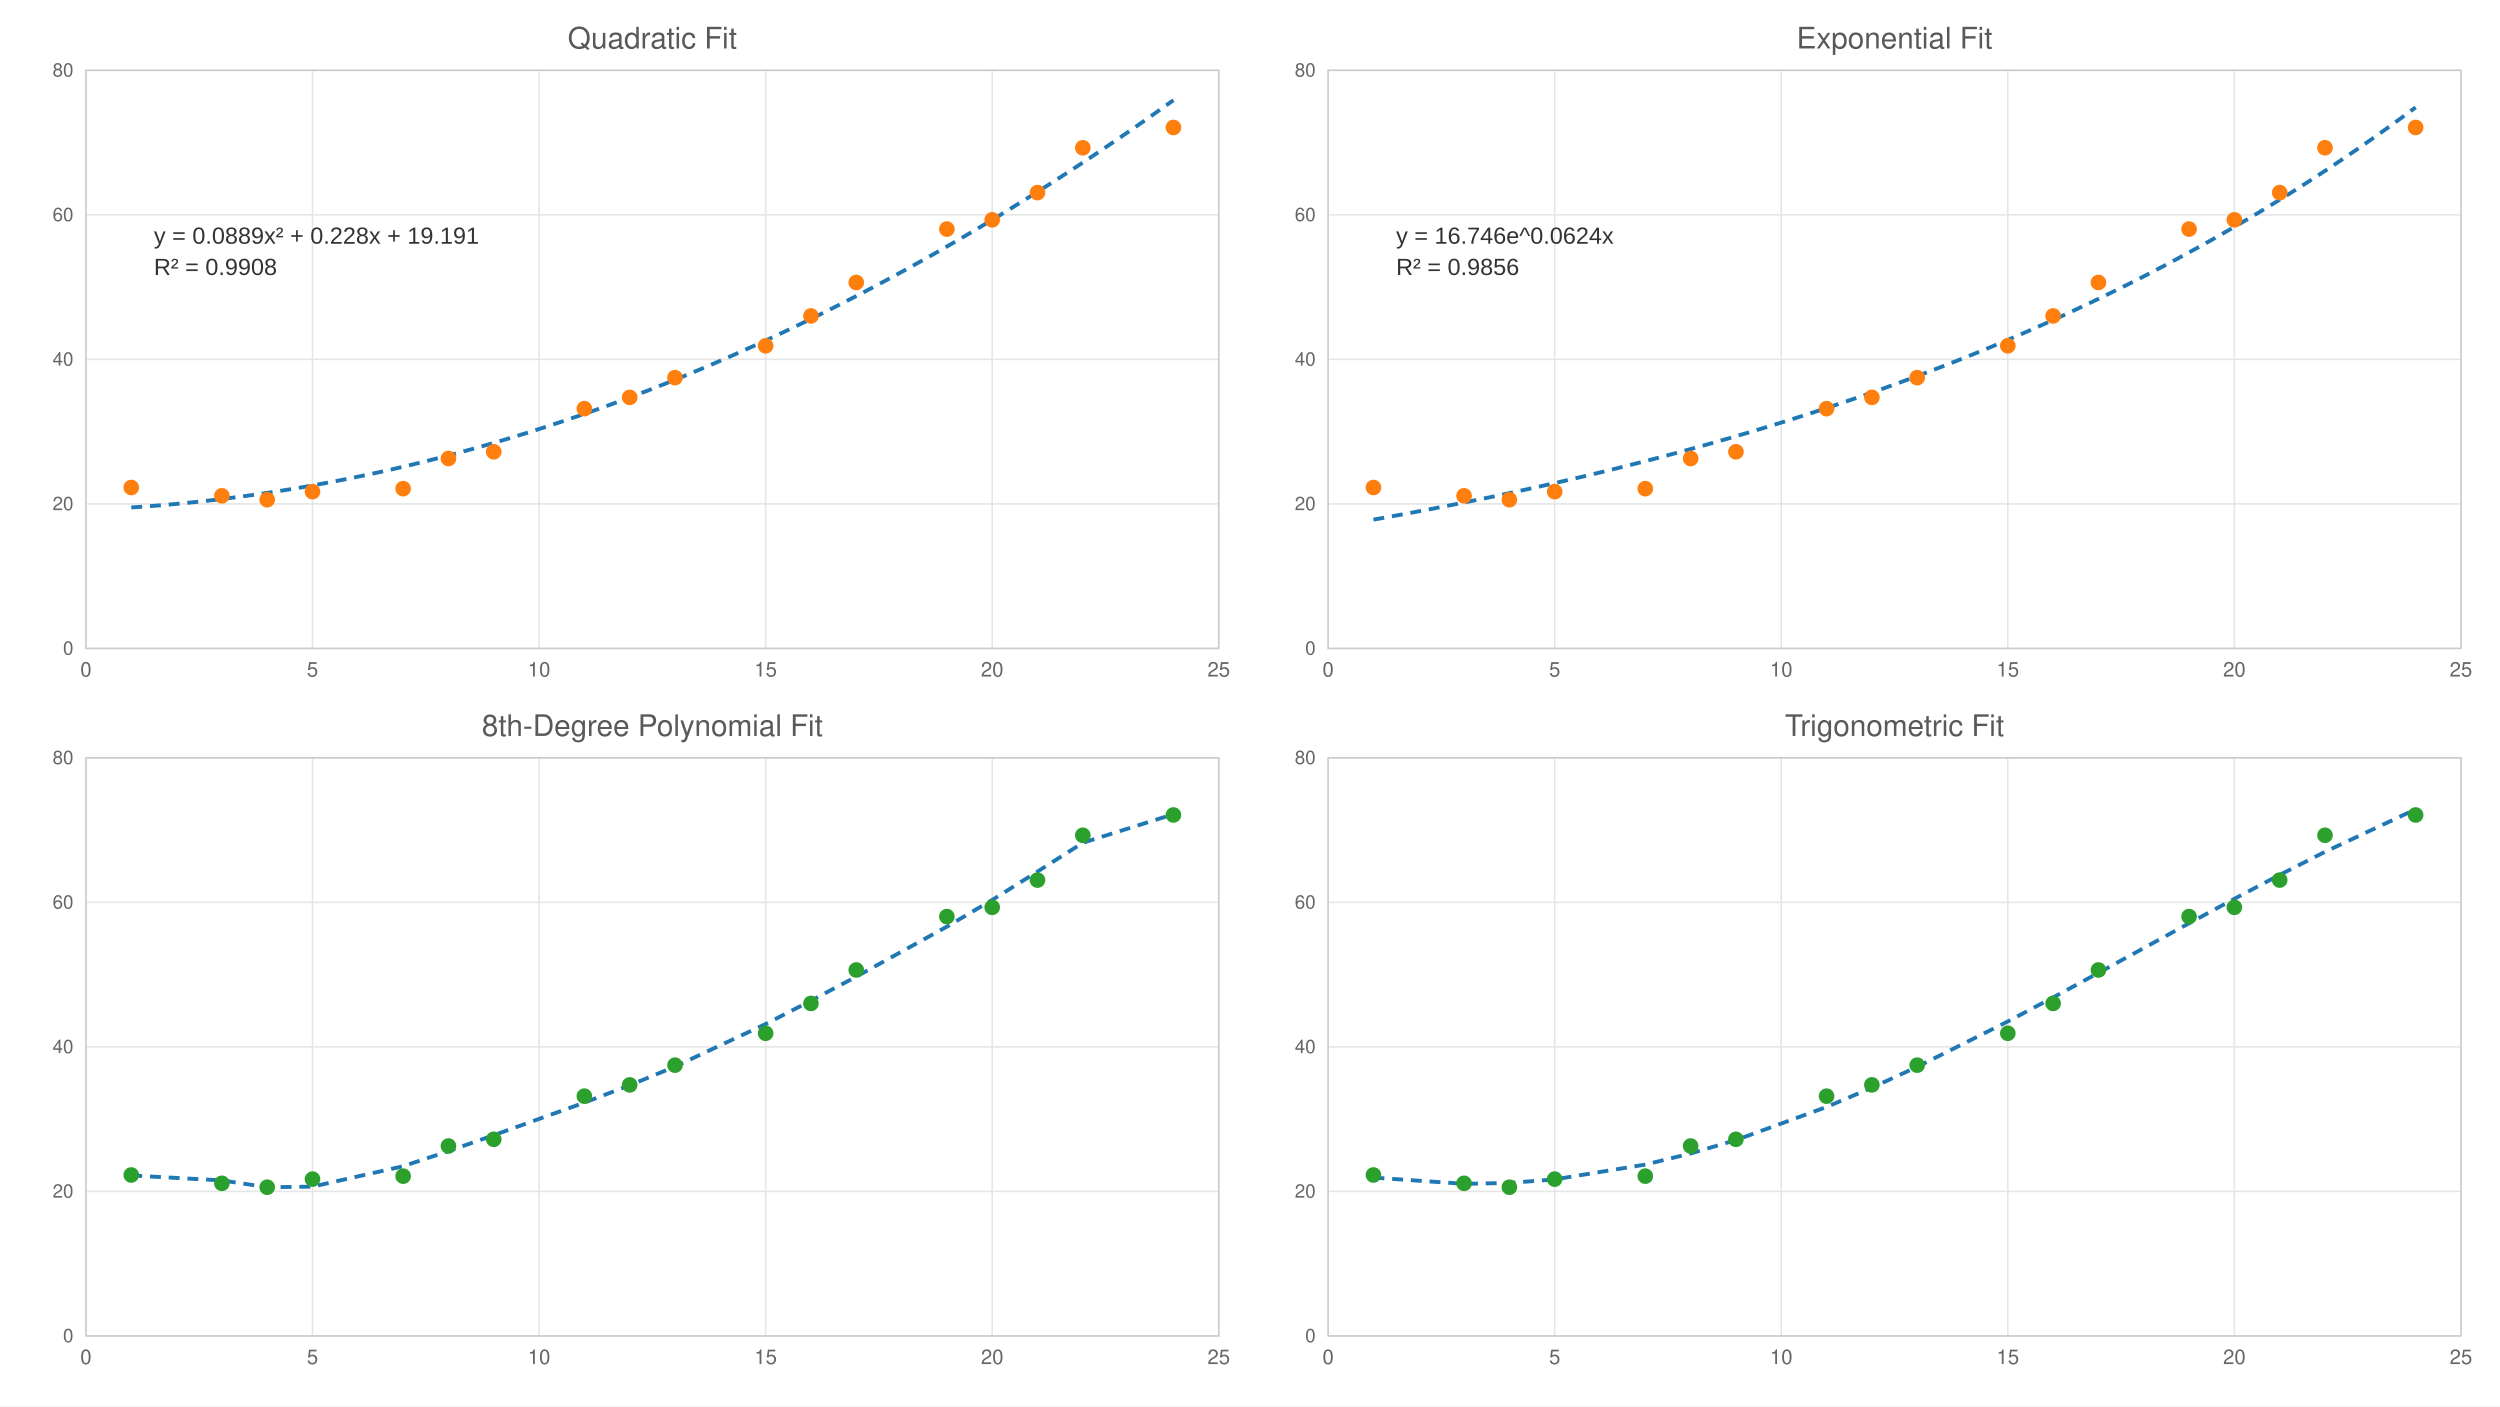
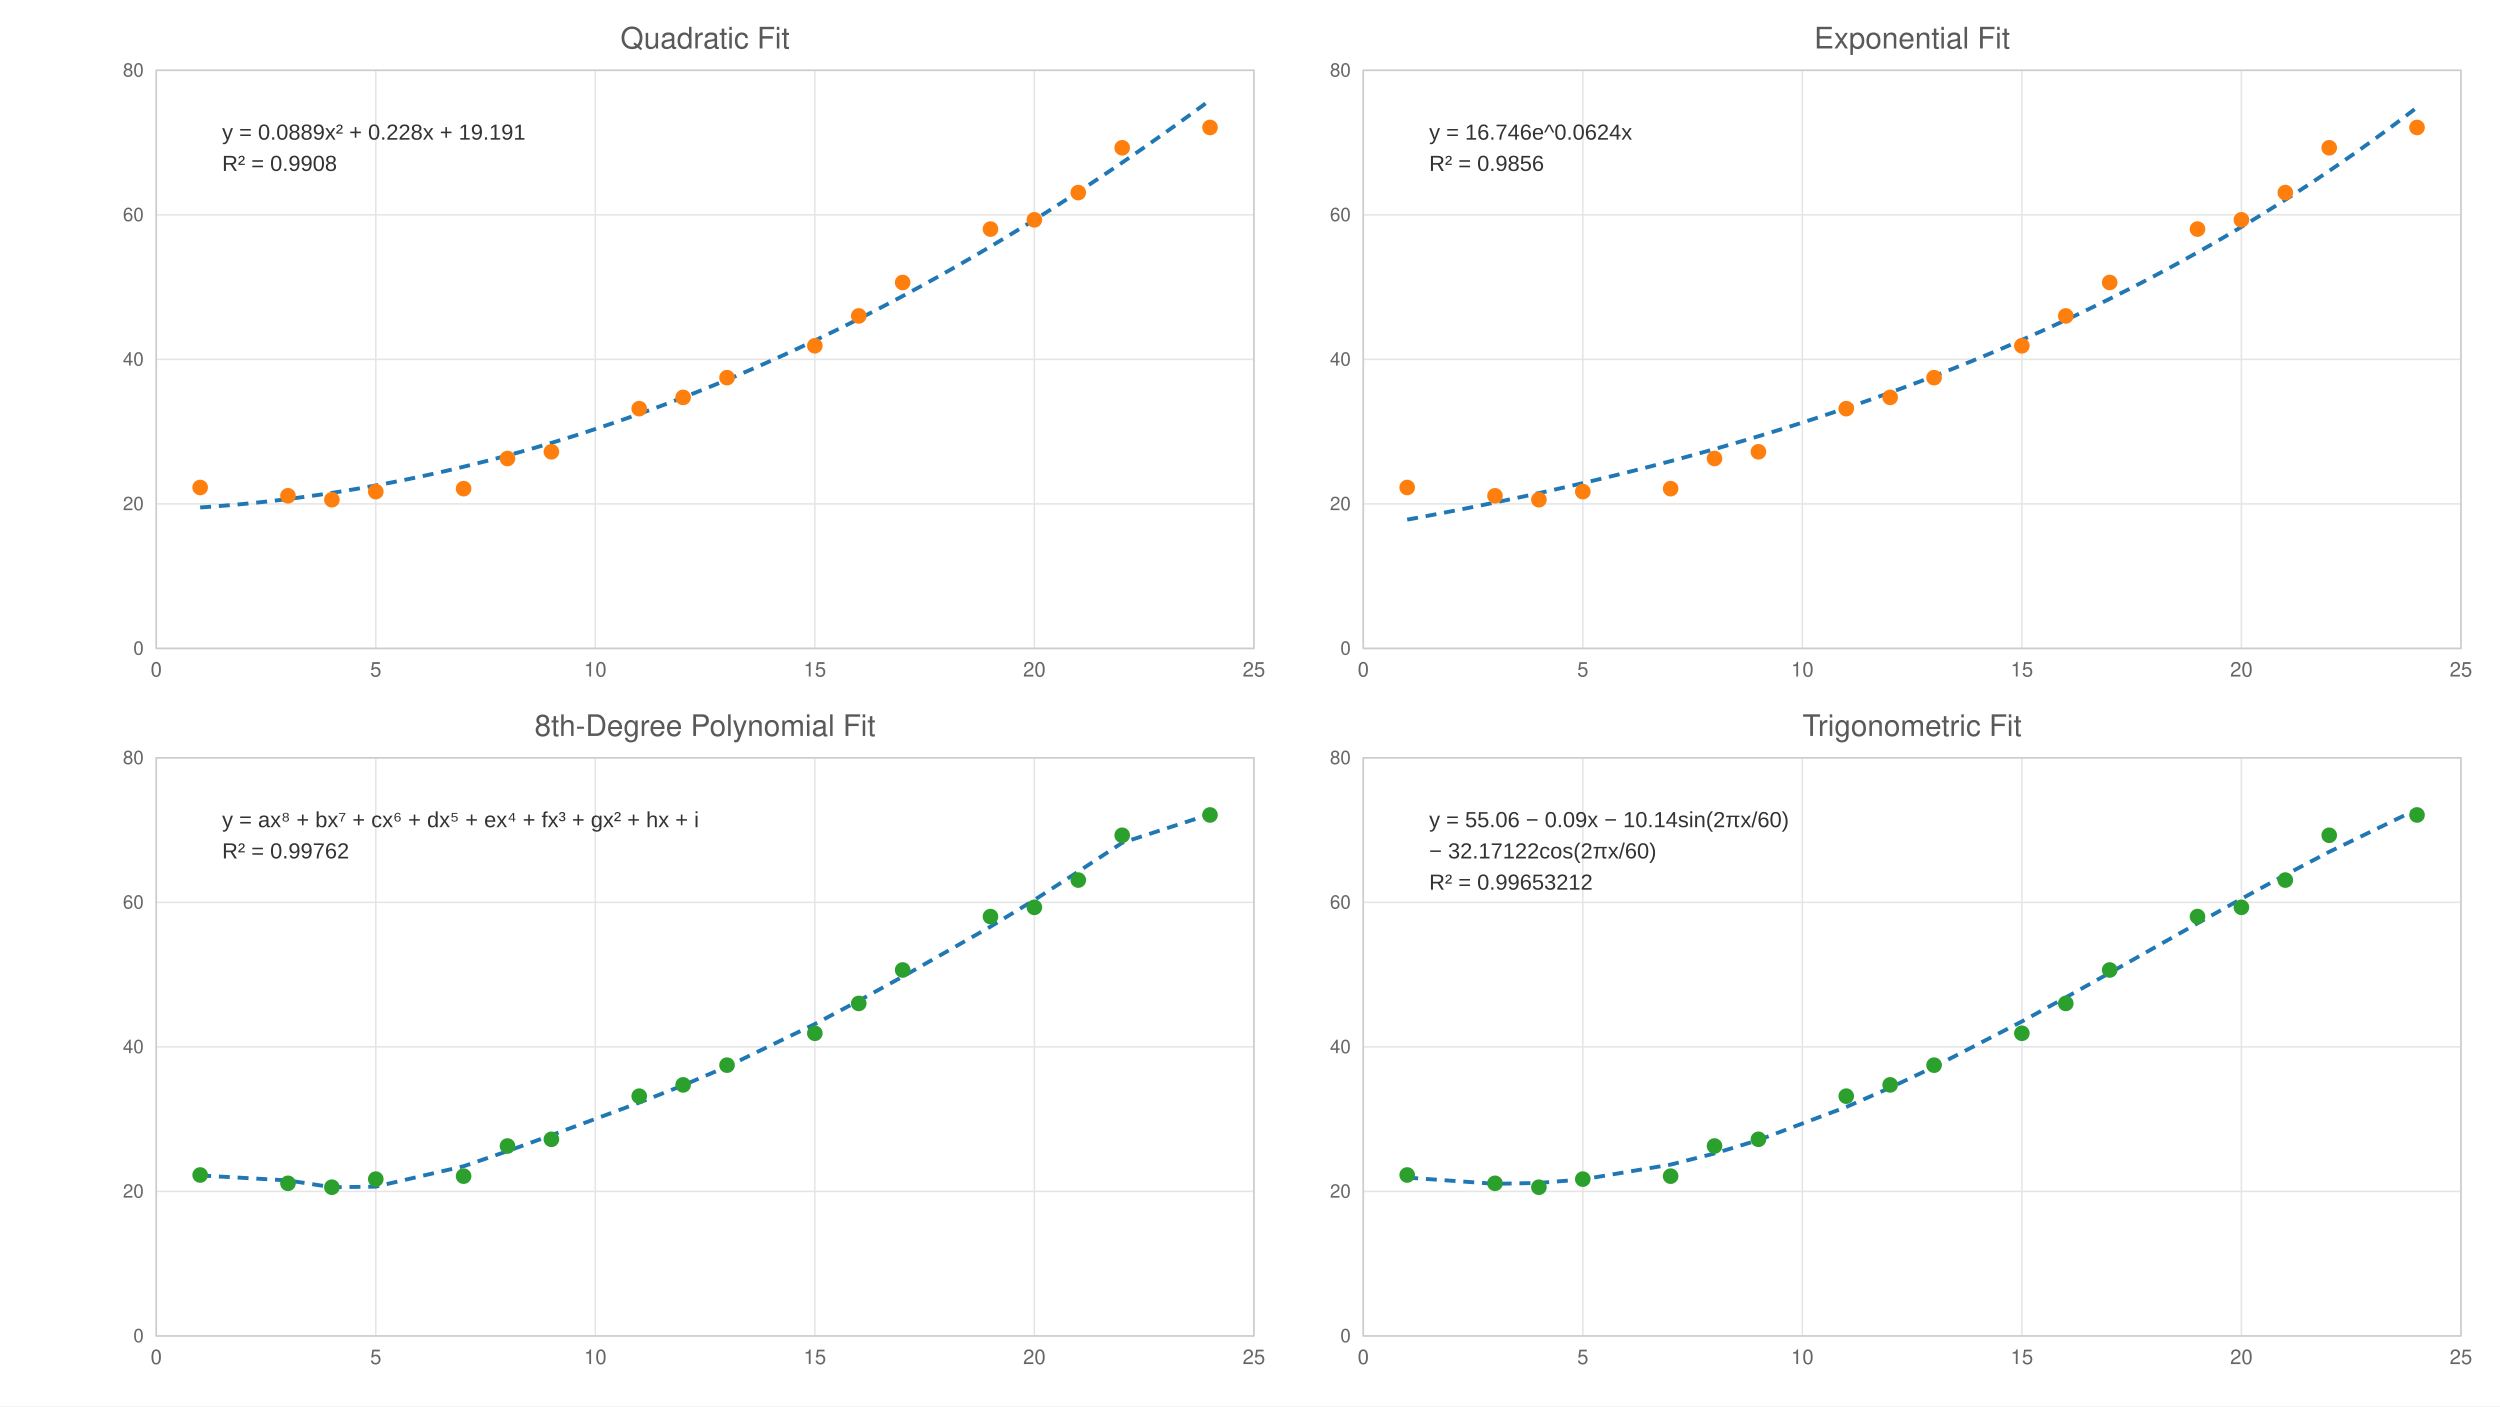
<svg xmlns="http://www.w3.org/2000/svg" viewBox="0 0 1600 900" width="1600" height="900">
  <rect x="0" y="0" width="1600" height="900" fill="white" />
-   <text x="417.5" y="31.0" text-anchor="middle" font-family="Helvetica,Arial,sans-serif" font-size="19" fill="#595959">Quadratic Fit</text>
-   <rect x="55.0" y="45.0" width="725.0" height="370.0" fill="white" />
-   <line x1="55.0" y1="415.0" x2="780.0" y2="415.0" stroke="#e5e5e5" stroke-width="1" />
-   <text x="47.0" y="419.0" text-anchor="end" font-family="Helvetica,Arial,sans-serif" font-size="12" fill="#666666">0</text>
-   <line x1="55.0" y1="322.5" x2="780.0" y2="322.5" stroke="#e5e5e5" stroke-width="1" />
-   <text x="47.0" y="326.5" text-anchor="end" font-family="Helvetica,Arial,sans-serif" font-size="12" fill="#666666">20</text>
-   <line x1="55.0" y1="230.0" x2="780.0" y2="230.0" stroke="#e5e5e5" stroke-width="1" />
-   <text x="47.0" y="234.0" text-anchor="end" font-family="Helvetica,Arial,sans-serif" font-size="12" fill="#666666">40</text>
-   <line x1="55.0" y1="137.5" x2="780.0" y2="137.5" stroke="#e5e5e5" stroke-width="1" />
-   <text x="47.0" y="141.5" text-anchor="end" font-family="Helvetica,Arial,sans-serif" font-size="12" fill="#666666">60</text>
-   <line x1="55.0" y1="45.0" x2="780.0" y2="45.0" stroke="#e5e5e5" stroke-width="1" />
-   <text x="47.0" y="49.0" text-anchor="end" font-family="Helvetica,Arial,sans-serif" font-size="12" fill="#666666">80</text>
-   <line x1="55.0" y1="45.0" x2="55.0" y2="415.0" stroke="#e5e5e5" stroke-width="1" />
-   <text x="55.0" y="433.0" text-anchor="middle" font-family="Helvetica,Arial,sans-serif" font-size="13" fill="#666666">0</text>
-   <line x1="200.0" y1="45.0" x2="200.0" y2="415.0" stroke="#e5e5e5" stroke-width="1" />
-   <text x="200.0" y="433.0" text-anchor="middle" font-family="Helvetica,Arial,sans-serif" font-size="13" fill="#666666">5</text>
-   <line x1="345.0" y1="45.0" x2="345.0" y2="415.0" stroke="#e5e5e5" stroke-width="1" />
-   <text x="345.0" y="433.0" text-anchor="middle" font-family="Helvetica,Arial,sans-serif" font-size="13" fill="#666666">10</text>
-   <line x1="490.0" y1="45.0" x2="490.0" y2="415.0" stroke="#e5e5e5" stroke-width="1" />
-   <text x="490.0" y="433.0" text-anchor="middle" font-family="Helvetica,Arial,sans-serif" font-size="13" fill="#666666">15</text>
-   <line x1="635.0" y1="45.0" x2="635.0" y2="415.0" stroke="#e5e5e5" stroke-width="1" />
-   <text x="635.0" y="433.0" text-anchor="middle" font-family="Helvetica,Arial,sans-serif" font-size="13" fill="#666666">20</text>
-   <line x1="780.0" y1="45.0" x2="780.0" y2="415.0" stroke="#e5e5e5" stroke-width="1" />
-   <text x="780.0" y="433.0" text-anchor="middle" font-family="Helvetica,Arial,sans-serif" font-size="13" fill="#666666">25</text>
-   <rect x="55.0" y="45.0" width="725.0" height="370.0" fill="none" stroke="#cccccc" stroke-width="1" />
-   <path d="M84.00,324.78 L91.25,324.28 L98.50,323.73 L105.75,323.14 L113.00,322.49 L120.25,321.79 L127.50,321.04 L134.75,320.23 L142.00,319.38 L149.25,318.47 L156.50,317.51 L163.75,316.51 L171.00,315.45 L178.25,314.33 L185.50,313.17 L192.75,311.96 L200.00,310.69 L207.25,309.37 L214.50,308.00 L221.75,306.58 L229.00,305.11 L236.25,303.59 L243.50,302.02 L250.75,300.39 L258.00,298.71 L265.25,296.98 L272.50,295.20 L279.75,293.37 L287.00,291.49 L294.25,289.56 L301.50,287.57 L308.75,285.54 L316.00,283.45 L323.25,281.31 L330.50,279.12 L337.75,276.87 L345.00,274.58 L352.25,272.24 L359.50,269.84 L366.75,267.39 L374.00,264.89 L381.25,262.34 L388.50,259.74 L395.75,257.09 L403.00,254.38 L410.25,251.62 L417.50,248.82 L424.75,245.96 L432.00,243.05 L439.25,240.08 L446.50,237.07 L453.75,234.01 L461.00,230.89 L468.25,227.72 L475.50,224.50 L482.75,221.23 L490.00,217.91 L497.25,214.54 L504.50,211.12 L511.75,207.64 L519.00,204.11 L526.25,200.53 L533.50,196.90 L540.75,193.22 L548.00,189.49 L555.25,185.70 L562.50,181.87 L569.75,177.98 L577.00,174.04 L584.25,170.05 L591.50,166.01 L598.75,161.92 L606.00,157.78 L613.25,153.58 L620.50,149.33 L627.75,145.04 L635.00,140.69 L642.25,136.29 L649.50,131.83 L656.75,127.33 L664.00,122.77 L671.25,118.17 L678.50,113.51 L685.75,108.80 L693.00,104.04 L700.25,99.23 L707.50,94.36 L714.75,89.45 L722.00,84.48 L729.25,79.47 L736.50,74.40 L743.75,69.28 L751.00,64.10" fill="none" stroke="#1f77b4" stroke-width="2.5" stroke-dasharray="7,5" />
-   <circle cx="84.00" cy="312.00" r="5" fill="#ff7f0e" />
-   <circle cx="142.00" cy="317.32" r="5" fill="#ff7f0e" />
-   <circle cx="171.00" cy="319.82" r="5" fill="#ff7f0e" />
-   <circle cx="200.00" cy="314.64" r="5" fill="#ff7f0e" />
-   <circle cx="258.00" cy="312.74" r="5" fill="#ff7f0e" />
-   <circle cx="287.00" cy="293.45" r="5" fill="#ff7f0e" />
-   <circle cx="316.00" cy="289.15" r="5" fill="#ff7f0e" />
-   <circle cx="374.00" cy="261.54" r="5" fill="#ff7f0e" />
-   <circle cx="403.00" cy="254.33" r="5" fill="#ff7f0e" />
-   <circle cx="432.00" cy="241.70" r="5" fill="#ff7f0e" />
-   <circle cx="490.00" cy="221.30" r="5" fill="#ff7f0e" />
-   <circle cx="519.00" cy="202.20" r="5" fill="#ff7f0e" />
-   <circle cx="548.00" cy="180.79" r="5" fill="#ff7f0e" />
-   <circle cx="606.00" cy="146.61" r="5" fill="#ff7f0e" />
-   <circle cx="635.00" cy="140.69" r="5" fill="#ff7f0e" />
-   <circle cx="664.00" cy="123.26" r="5" fill="#ff7f0e" />
-   <circle cx="693.00" cy="94.58" r="5" fill="#ff7f0e" />
-   <circle cx="751.00" cy="81.58" r="5" fill="#ff7f0e" />
-   <text x="98.5" y="156.0" font-family="Arial,Helvetica,sans-serif" font-size="15" fill="#333333">y = 0.0889x² + 0.228x + 19.191</text>
-   <text x="98.5" y="176.0" font-family="Arial,Helvetica,sans-serif" font-size="15" fill="#333333">R² = 0.9908</text>
-   <text x="1212.5" y="31.0" text-anchor="middle" font-family="Helvetica,Arial,sans-serif" font-size="19" fill="#595959">Exponential Fit</text>
-   <rect x="850.0" y="45.0" width="725.0" height="370.0" fill="white" />
-   <line x1="850.0" y1="415.0" x2="1575.0" y2="415.0" stroke="#e5e5e5" stroke-width="1" />
-   <text x="842.0" y="419.0" text-anchor="end" font-family="Helvetica,Arial,sans-serif" font-size="12" fill="#666666">0</text>
-   <line x1="850.0" y1="322.5" x2="1575.0" y2="322.5" stroke="#e5e5e5" stroke-width="1" />
-   <text x="842.0" y="326.5" text-anchor="end" font-family="Helvetica,Arial,sans-serif" font-size="12" fill="#666666">20</text>
-   <line x1="850.0" y1="230.0" x2="1575.0" y2="230.0" stroke="#e5e5e5" stroke-width="1" />
-   <text x="842.0" y="234.0" text-anchor="end" font-family="Helvetica,Arial,sans-serif" font-size="12" fill="#666666">40</text>
-   <line x1="850.0" y1="137.5" x2="1575.0" y2="137.5" stroke="#e5e5e5" stroke-width="1" />
-   <text x="842.0" y="141.5" text-anchor="end" font-family="Helvetica,Arial,sans-serif" font-size="12" fill="#666666">60</text>
-   <line x1="850.0" y1="45.0" x2="1575.0" y2="45.0" stroke="#e5e5e5" stroke-width="1" />
-   <text x="842.0" y="49.0" text-anchor="end" font-family="Helvetica,Arial,sans-serif" font-size="12" fill="#666666">80</text>
-   <line x1="850.0" y1="45.0" x2="850.0" y2="415.0" stroke="#e5e5e5" stroke-width="1" />
-   <text x="850.0" y="433.0" text-anchor="middle" font-family="Helvetica,Arial,sans-serif" font-size="13" fill="#666666">0</text>
-   <line x1="995.0" y1="45.0" x2="995.0" y2="415.0" stroke="#e5e5e5" stroke-width="1" />
-   <text x="995.0" y="433.0" text-anchor="middle" font-family="Helvetica,Arial,sans-serif" font-size="13" fill="#666666">5</text>
-   <line x1="1140.0" y1="45.0" x2="1140.0" y2="415.0" stroke="#e5e5e5" stroke-width="1" />
-   <text x="1140.0" y="433.0" text-anchor="middle" font-family="Helvetica,Arial,sans-serif" font-size="13" fill="#666666">10</text>
-   <line x1="1285.0" y1="45.0" x2="1285.0" y2="415.0" stroke="#e5e5e5" stroke-width="1" />
-   <text x="1285.0" y="433.0" text-anchor="middle" font-family="Helvetica,Arial,sans-serif" font-size="13" fill="#666666">15</text>
-   <line x1="1430.0" y1="45.0" x2="1430.0" y2="415.0" stroke="#e5e5e5" stroke-width="1" />
-   <text x="1430.0" y="433.0" text-anchor="middle" font-family="Helvetica,Arial,sans-serif" font-size="13" fill="#666666">20</text>
+   <text x="451.25" y="31.0" text-anchor="middle" font-family="Helvetica,Arial,sans-serif" font-size="19" fill="#595959">Quadratic Fit</text>
+   <rect x="100.0" y="45.0" width="702.5" height="370.0" fill="white" />
+   <line x1="100.0" y1="415.0" x2="802.5" y2="415.0" stroke="#e5e5e5" stroke-width="1" />
+   <text x="92.0" y="419.0" text-anchor="end" font-family="Helvetica,Arial,sans-serif" font-size="12" fill="#666666">0</text>
+   <line x1="100.0" y1="322.5" x2="802.5" y2="322.5" stroke="#e5e5e5" stroke-width="1" />
+   <text x="92.0" y="326.5" text-anchor="end" font-family="Helvetica,Arial,sans-serif" font-size="12" fill="#666666">20</text>
+   <line x1="100.0" y1="230.0" x2="802.5" y2="230.0" stroke="#e5e5e5" stroke-width="1" />
+   <text x="92.0" y="234.0" text-anchor="end" font-family="Helvetica,Arial,sans-serif" font-size="12" fill="#666666">40</text>
+   <line x1="100.0" y1="137.5" x2="802.5" y2="137.5" stroke="#e5e5e5" stroke-width="1" />
+   <text x="92.0" y="141.5" text-anchor="end" font-family="Helvetica,Arial,sans-serif" font-size="12" fill="#666666">60</text>
+   <line x1="100.0" y1="45.0" x2="802.5" y2="45.0" stroke="#e5e5e5" stroke-width="1" />
+   <text x="92.0" y="49.0" text-anchor="end" font-family="Helvetica,Arial,sans-serif" font-size="12" fill="#666666">80</text>
+   <line x1="100.0" y1="45.0" x2="100.0" y2="415.0" stroke="#e5e5e5" stroke-width="1" />
+   <text x="100.0" y="433.0" text-anchor="middle" font-family="Helvetica,Arial,sans-serif" font-size="13" fill="#666666">0</text>
+   <line x1="240.5" y1="45.0" x2="240.5" y2="415.0" stroke="#e5e5e5" stroke-width="1" />
+   <text x="240.5" y="433.0" text-anchor="middle" font-family="Helvetica,Arial,sans-serif" font-size="13" fill="#666666">5</text>
+   <line x1="381.0" y1="45.0" x2="381.0" y2="415.0" stroke="#e5e5e5" stroke-width="1" />
+   <text x="381.0" y="433.0" text-anchor="middle" font-family="Helvetica,Arial,sans-serif" font-size="13" fill="#666666">10</text>
+   <line x1="521.5" y1="45.0" x2="521.5" y2="415.0" stroke="#e5e5e5" stroke-width="1" />
+   <text x="521.5" y="433.0" text-anchor="middle" font-family="Helvetica,Arial,sans-serif" font-size="13" fill="#666666">15</text>
+   <line x1="662.0" y1="45.0" x2="662.0" y2="415.0" stroke="#e5e5e5" stroke-width="1" />
+   <text x="662.0" y="433.0" text-anchor="middle" font-family="Helvetica,Arial,sans-serif" font-size="13" fill="#666666">20</text>
+   <line x1="802.5" y1="45.0" x2="802.5" y2="415.0" stroke="#e5e5e5" stroke-width="1" />
+   <text x="802.5" y="433.0" text-anchor="middle" font-family="Helvetica,Arial,sans-serif" font-size="13" fill="#666666">25</text>
+   <rect x="100.0" y="45.0" width="702.5" height="370.0" fill="none" stroke="#cccccc" stroke-width="1" />
+   <path d="M128.10,324.78 L135.12,324.28 L142.15,323.73 L149.18,323.14 L156.20,322.49 L163.22,321.79 L170.25,321.04 L177.28,320.23 L184.30,319.38 L191.32,318.47 L198.35,317.51 L205.38,316.51 L212.40,315.45 L219.43,314.33 L226.45,313.17 L233.47,311.96 L240.50,310.69 L247.53,309.37 L254.55,308.00 L261.58,306.58 L268.60,305.11 L275.62,303.59 L282.65,302.02 L289.68,300.39 L296.70,298.71 L303.73,296.98 L310.75,295.20 L317.77,293.37 L324.80,291.49 L331.83,289.56 L338.85,287.57 L345.88,285.54 L352.90,283.45 L359.93,281.31 L366.95,279.12 L373.98,276.87 L381.00,274.58 L388.02,272.24 L395.05,269.84 L402.07,267.39 L409.10,264.89 L416.12,262.34 L423.15,259.74 L430.17,257.09 L437.20,254.38 L444.22,251.62 L451.25,248.82 L458.28,245.96 L465.30,243.05 L472.33,240.08 L479.35,237.07 L486.38,234.01 L493.40,230.89 L500.42,227.72 L507.45,224.50 L514.47,221.23 L521.50,217.91 L528.52,214.54 L535.55,211.12 L542.58,207.64 L549.60,204.11 L556.62,200.53 L563.65,196.90 L570.67,193.22 L577.70,189.49 L584.72,185.70 L591.75,181.87 L598.77,177.98 L605.80,174.04 L612.82,170.05 L619.85,166.01 L626.88,161.92 L633.90,157.78 L640.93,153.58 L647.95,149.33 L654.98,145.04 L662.00,140.69 L669.03,136.29 L676.05,131.83 L683.07,127.33 L690.10,122.77 L697.12,118.17 L704.15,113.51 L711.17,108.80 L718.20,104.04 L725.23,99.23 L732.25,94.36 L739.27,89.45 L746.30,84.48 L753.33,79.47 L760.35,74.40 L767.38,69.28 L774.40,64.10" fill="none" stroke="#1f77b4" stroke-width="2.5" stroke-dasharray="7,5" />
+   <circle cx="128.10" cy="312.00" r="5" fill="#ff7f0e" />
+   <circle cx="184.30" cy="317.32" r="5" fill="#ff7f0e" />
+   <circle cx="212.40" cy="319.82" r="5" fill="#ff7f0e" />
+   <circle cx="240.50" cy="314.64" r="5" fill="#ff7f0e" />
+   <circle cx="296.70" cy="312.74" r="5" fill="#ff7f0e" />
+   <circle cx="324.80" cy="293.45" r="5" fill="#ff7f0e" />
+   <circle cx="352.90" cy="289.15" r="5" fill="#ff7f0e" />
+   <circle cx="409.10" cy="261.54" r="5" fill="#ff7f0e" />
+   <circle cx="437.20" cy="254.33" r="5" fill="#ff7f0e" />
+   <circle cx="465.30" cy="241.70" r="5" fill="#ff7f0e" />
+   <circle cx="521.50" cy="221.30" r="5" fill="#ff7f0e" />
+   <circle cx="549.60" cy="202.20" r="5" fill="#ff7f0e" />
+   <circle cx="577.70" cy="180.79" r="5" fill="#ff7f0e" />
+   <circle cx="633.90" cy="146.61" r="5" fill="#ff7f0e" />
+   <circle cx="662.00" cy="140.69" r="5" fill="#ff7f0e" />
+   <circle cx="690.10" cy="123.26" r="5" fill="#ff7f0e" />
+   <circle cx="718.20" cy="94.58" r="5" fill="#ff7f0e" />
+   <circle cx="774.40" cy="81.58" r="5" fill="#ff7f0e" />
+   <text x="142.15" y="89.4" font-family="Arial,Helvetica,sans-serif" font-size="14" fill="#333333">y = 0.0889x² + 0.228x + 19.191</text>
+   <text x="142.15" y="109.4" font-family="Arial,Helvetica,sans-serif" font-size="14" fill="#333333">R² = 0.9908</text>
+   <text x="1223.75" y="31.0" text-anchor="middle" font-family="Helvetica,Arial,sans-serif" font-size="19" fill="#595959">Exponential Fit</text>
+   <rect x="872.5" y="45.0" width="702.5" height="370.0" fill="white" />
+   <line x1="872.5" y1="415.0" x2="1575.0" y2="415.0" stroke="#e5e5e5" stroke-width="1" />
+   <text x="864.5" y="419.0" text-anchor="end" font-family="Helvetica,Arial,sans-serif" font-size="12" fill="#666666">0</text>
+   <line x1="872.5" y1="322.5" x2="1575.0" y2="322.5" stroke="#e5e5e5" stroke-width="1" />
+   <text x="864.5" y="326.5" text-anchor="end" font-family="Helvetica,Arial,sans-serif" font-size="12" fill="#666666">20</text>
+   <line x1="872.5" y1="230.0" x2="1575.0" y2="230.0" stroke="#e5e5e5" stroke-width="1" />
+   <text x="864.5" y="234.0" text-anchor="end" font-family="Helvetica,Arial,sans-serif" font-size="12" fill="#666666">40</text>
+   <line x1="872.5" y1="137.5" x2="1575.0" y2="137.5" stroke="#e5e5e5" stroke-width="1" />
+   <text x="864.5" y="141.5" text-anchor="end" font-family="Helvetica,Arial,sans-serif" font-size="12" fill="#666666">60</text>
+   <line x1="872.5" y1="45.0" x2="1575.0" y2="45.0" stroke="#e5e5e5" stroke-width="1" />
+   <text x="864.5" y="49.0" text-anchor="end" font-family="Helvetica,Arial,sans-serif" font-size="12" fill="#666666">80</text>
+   <line x1="872.5" y1="45.0" x2="872.5" y2="415.0" stroke="#e5e5e5" stroke-width="1" />
+   <text x="872.5" y="433.0" text-anchor="middle" font-family="Helvetica,Arial,sans-serif" font-size="13" fill="#666666">0</text>
+   <line x1="1013.0" y1="45.0" x2="1013.0" y2="415.0" stroke="#e5e5e5" stroke-width="1" />
+   <text x="1013.0" y="433.0" text-anchor="middle" font-family="Helvetica,Arial,sans-serif" font-size="13" fill="#666666">5</text>
+   <line x1="1153.5" y1="45.0" x2="1153.5" y2="415.0" stroke="#e5e5e5" stroke-width="1" />
+   <text x="1153.5" y="433.0" text-anchor="middle" font-family="Helvetica,Arial,sans-serif" font-size="13" fill="#666666">10</text>
+   <line x1="1294.0" y1="45.0" x2="1294.0" y2="415.0" stroke="#e5e5e5" stroke-width="1" />
+   <text x="1294.0" y="433.0" text-anchor="middle" font-family="Helvetica,Arial,sans-serif" font-size="13" fill="#666666">15</text>
+   <line x1="1434.5" y1="45.0" x2="1434.5" y2="415.0" stroke="#e5e5e5" stroke-width="1" />
+   <text x="1434.5" y="433.0" text-anchor="middle" font-family="Helvetica,Arial,sans-serif" font-size="13" fill="#666666">20</text>
  <line x1="1575.0" y1="45.0" x2="1575.0" y2="415.0" stroke="#e5e5e5" stroke-width="1" />
  <text x="1575.0" y="433.0" text-anchor="middle" font-family="Helvetica,Arial,sans-serif" font-size="13" fill="#666666">25</text>
-   <rect x="850.0" y="45.0" width="725.0" height="370.0" fill="none" stroke="#cccccc" stroke-width="1" />
-   <path d="M879.00,332.56 L886.25,331.27 L893.50,329.95 L900.75,328.61 L908.00,327.25 L915.25,325.88 L922.50,324.47 L929.75,323.05 L937.00,321.61 L944.25,320.14 L951.50,318.65 L958.75,317.13 L966.00,315.59 L973.25,314.03 L980.50,312.44 L987.75,310.83 L995.00,309.19 L1002.25,307.53 L1009.50,305.84 L1016.75,304.12 L1024.00,302.38 L1031.25,300.61 L1038.50,298.81 L1045.75,296.98 L1053.00,295.13 L1060.25,293.24 L1067.50,291.33 L1074.75,289.38 L1082.00,287.41 L1089.25,285.40 L1096.50,283.36 L1103.75,281.30 L1111.00,279.19 L1118.25,277.06 L1125.50,274.89 L1132.75,272.69 L1140.00,270.45 L1147.25,268.18 L1154.50,265.87 L1161.75,263.52 L1169.00,261.14 L1176.25,258.72 L1183.50,256.27 L1190.75,253.77 L1198.00,251.23 L1205.25,248.66 L1212.50,246.04 L1219.75,243.39 L1227.00,240.69 L1234.25,237.95 L1241.50,235.17 L1248.75,232.34 L1256.00,229.47 L1263.25,226.55 L1270.50,223.59 L1277.75,220.58 L1285.00,217.52 L1292.25,214.42 L1299.50,211.26 L1306.75,208.06 L1314.00,204.80 L1321.25,201.50 L1328.50,198.14 L1335.75,194.73 L1343.00,191.27 L1350.25,187.75 L1357.50,184.18 L1364.75,180.55 L1372.00,176.87 L1379.25,173.12 L1386.50,169.32 L1393.75,165.46 L1401.00,161.53 L1408.25,157.55 L1415.50,153.50 L1422.75,149.39 L1430.00,145.21 L1437.25,140.97 L1444.50,136.66 L1451.75,132.29 L1459.00,127.84 L1466.25,123.33 L1473.50,118.74 L1480.75,114.08 L1488.00,109.35 L1495.25,104.55 L1502.50,99.66 L1509.75,94.71 L1517.00,89.67 L1524.25,84.56 L1531.50,79.36 L1538.75,74.08 L1546.00,68.72" fill="none" stroke="#1f77b4" stroke-width="2.5" stroke-dasharray="7,5" />
-   <circle cx="879.00" cy="312.00" r="5" fill="#ff7f0e" />
-   <circle cx="937.00" cy="317.32" r="5" fill="#ff7f0e" />
-   <circle cx="966.00" cy="319.82" r="5" fill="#ff7f0e" />
-   <circle cx="995.00" cy="314.64" r="5" fill="#ff7f0e" />
-   <circle cx="1053.00" cy="312.74" r="5" fill="#ff7f0e" />
-   <circle cx="1082.00" cy="293.45" r="5" fill="#ff7f0e" />
-   <circle cx="1111.00" cy="289.15" r="5" fill="#ff7f0e" />
-   <circle cx="1169.00" cy="261.54" r="5" fill="#ff7f0e" />
-   <circle cx="1198.00" cy="254.33" r="5" fill="#ff7f0e" />
-   <circle cx="1227.00" cy="241.70" r="5" fill="#ff7f0e" />
-   <circle cx="1285.00" cy="221.30" r="5" fill="#ff7f0e" />
-   <circle cx="1314.00" cy="202.20" r="5" fill="#ff7f0e" />
-   <circle cx="1343.00" cy="180.79" r="5" fill="#ff7f0e" />
-   <circle cx="1401.00" cy="146.61" r="5" fill="#ff7f0e" />
-   <circle cx="1430.00" cy="140.69" r="5" fill="#ff7f0e" />
-   <circle cx="1459.00" cy="123.26" r="5" fill="#ff7f0e" />
-   <circle cx="1488.00" cy="94.58" r="5" fill="#ff7f0e" />
-   <circle cx="1546.00" cy="81.58" r="5" fill="#ff7f0e" />
-   <text x="893.5" y="156.0" font-family="Arial,Helvetica,sans-serif" font-size="15" fill="#333333">y = 16.746e^0.0624x</text>
-   <text x="893.5" y="176.0" font-family="Arial,Helvetica,sans-serif" font-size="15" fill="#333333">R² = 0.9856</text>
-   <text x="417.5" y="471.0" text-anchor="middle" font-family="Helvetica,Arial,sans-serif" font-size="19" fill="#595959">8th-Degree Polynomial Fit</text>
-   <rect x="55.0" y="485.0" width="725.0" height="370.0" fill="white" />
-   <line x1="55.0" y1="855.0" x2="780.0" y2="855.0" stroke="#e5e5e5" stroke-width="1" />
-   <text x="47.0" y="859.0" text-anchor="end" font-family="Helvetica,Arial,sans-serif" font-size="12" fill="#666666">0</text>
-   <line x1="55.0" y1="762.5" x2="780.0" y2="762.5" stroke="#e5e5e5" stroke-width="1" />
-   <text x="47.0" y="766.5" text-anchor="end" font-family="Helvetica,Arial,sans-serif" font-size="12" fill="#666666">20</text>
-   <line x1="55.0" y1="670.0" x2="780.0" y2="670.0" stroke="#e5e5e5" stroke-width="1" />
-   <text x="47.0" y="674.0" text-anchor="end" font-family="Helvetica,Arial,sans-serif" font-size="12" fill="#666666">40</text>
-   <line x1="55.0" y1="577.5" x2="780.0" y2="577.5" stroke="#e5e5e5" stroke-width="1" />
-   <text x="47.0" y="581.5" text-anchor="end" font-family="Helvetica,Arial,sans-serif" font-size="12" fill="#666666">60</text>
-   <line x1="55.0" y1="485.0" x2="780.0" y2="485.0" stroke="#e5e5e5" stroke-width="1" />
-   <text x="47.0" y="489.0" text-anchor="end" font-family="Helvetica,Arial,sans-serif" font-size="12" fill="#666666">80</text>
-   <line x1="55.0" y1="485.0" x2="55.0" y2="855.0" stroke="#e5e5e5" stroke-width="1" />
-   <text x="55.0" y="873.0" text-anchor="middle" font-family="Helvetica,Arial,sans-serif" font-size="13" fill="#666666">0</text>
-   <line x1="200.0" y1="485.0" x2="200.0" y2="855.0" stroke="#e5e5e5" stroke-width="1" />
-   <text x="200.0" y="873.0" text-anchor="middle" font-family="Helvetica,Arial,sans-serif" font-size="13" fill="#666666">5</text>
-   <line x1="345.0" y1="485.0" x2="345.0" y2="855.0" stroke="#e5e5e5" stroke-width="1" />
-   <text x="345.0" y="873.0" text-anchor="middle" font-family="Helvetica,Arial,sans-serif" font-size="13" fill="#666666">10</text>
-   <line x1="490.0" y1="485.0" x2="490.0" y2="855.0" stroke="#e5e5e5" stroke-width="1" />
-   <text x="490.0" y="873.0" text-anchor="middle" font-family="Helvetica,Arial,sans-serif" font-size="13" fill="#666666">15</text>
-   <line x1="635.0" y1="485.0" x2="635.0" y2="855.0" stroke="#e5e5e5" stroke-width="1" />
-   <text x="635.0" y="873.0" text-anchor="middle" font-family="Helvetica,Arial,sans-serif" font-size="13" fill="#666666">20</text>
-   <line x1="780.0" y1="485.0" x2="780.0" y2="855.0" stroke="#e5e5e5" stroke-width="1" />
-   <text x="780.0" y="873.0" text-anchor="middle" font-family="Helvetica,Arial,sans-serif" font-size="13" fill="#666666">25</text>
-   <rect x="55.0" y="485.0" width="725.0" height="370.0" fill="none" stroke="#cccccc" stroke-width="1" />
-   <path d="M84.00,752.28 L142.00,755.46 L171.00,759.83 L200.00,759.45 L258.00,746.39 L287.00,736.72 L316.00,726.52 L374.00,705.67 L403.00,694.60 L432.00,682.61 L490.00,655.39 L519.00,640.47 L548.00,625.05 L606.00,593.05 L635.00,575.96 L664.00,557.80 L693.00,539.37 L751.00,521.10" fill="none" stroke="#1f77b4" stroke-width="2.5" stroke-dasharray="7,5" />
-   <circle cx="84.00" cy="752.00" r="5" fill="#2ca02c" />
-   <circle cx="142.00" cy="757.32" r="5" fill="#2ca02c" />
-   <circle cx="171.00" cy="759.82" r="5" fill="#2ca02c" />
-   <circle cx="200.00" cy="754.64" r="5" fill="#2ca02c" />
-   <circle cx="258.00" cy="752.74" r="5" fill="#2ca02c" />
-   <circle cx="287.00" cy="733.45" r="5" fill="#2ca02c" />
-   <circle cx="316.00" cy="729.15" r="5" fill="#2ca02c" />
-   <circle cx="374.00" cy="701.54" r="5" fill="#2ca02c" />
-   <circle cx="403.00" cy="694.33" r="5" fill="#2ca02c" />
-   <circle cx="432.00" cy="681.70" r="5" fill="#2ca02c" />
-   <circle cx="490.00" cy="661.30" r="5" fill="#2ca02c" />
-   <circle cx="519.00" cy="642.20" r="5" fill="#2ca02c" />
-   <circle cx="548.00" cy="620.79" r="5" fill="#2ca02c" />
-   <circle cx="606.00" cy="586.61" r="5" fill="#2ca02c" />
-   <circle cx="635.00" cy="580.69" r="5" fill="#2ca02c" />
-   <circle cx="664.00" cy="563.25" r="5" fill="#2ca02c" />
-   <circle cx="693.00" cy="534.58" r="5" fill="#2ca02c" />
-   <circle cx="751.00" cy="521.58" r="5" fill="#2ca02c" />
-   <text x="1212.5" y="471.0" text-anchor="middle" font-family="Helvetica,Arial,sans-serif" font-size="19" fill="#595959">Trigonometric Fit</text>
-   <rect x="850.0" y="485.0" width="725.0" height="370.0" fill="white" />
-   <line x1="850.0" y1="855.0" x2="1575.0" y2="855.0" stroke="#e5e5e5" stroke-width="1" />
-   <text x="842.0" y="859.0" text-anchor="end" font-family="Helvetica,Arial,sans-serif" font-size="12" fill="#666666">0</text>
-   <line x1="850.0" y1="762.5" x2="1575.0" y2="762.5" stroke="#e5e5e5" stroke-width="1" />
-   <text x="842.0" y="766.5" text-anchor="end" font-family="Helvetica,Arial,sans-serif" font-size="12" fill="#666666">20</text>
-   <line x1="850.0" y1="670.0" x2="1575.0" y2="670.0" stroke="#e5e5e5" stroke-width="1" />
-   <text x="842.0" y="674.0" text-anchor="end" font-family="Helvetica,Arial,sans-serif" font-size="12" fill="#666666">40</text>
-   <line x1="850.0" y1="577.5" x2="1575.0" y2="577.5" stroke="#e5e5e5" stroke-width="1" />
-   <text x="842.0" y="581.5" text-anchor="end" font-family="Helvetica,Arial,sans-serif" font-size="12" fill="#666666">60</text>
-   <line x1="850.0" y1="485.0" x2="1575.0" y2="485.0" stroke="#e5e5e5" stroke-width="1" />
-   <text x="842.0" y="489.0" text-anchor="end" font-family="Helvetica,Arial,sans-serif" font-size="12" fill="#666666">80</text>
-   <line x1="850.0" y1="485.0" x2="850.0" y2="855.0" stroke="#e5e5e5" stroke-width="1" />
-   <text x="850.0" y="873.0" text-anchor="middle" font-family="Helvetica,Arial,sans-serif" font-size="13" fill="#666666">0</text>
-   <line x1="995.0" y1="485.0" x2="995.0" y2="855.0" stroke="#e5e5e5" stroke-width="1" />
-   <text x="995.0" y="873.0" text-anchor="middle" font-family="Helvetica,Arial,sans-serif" font-size="13" fill="#666666">5</text>
-   <line x1="1140.0" y1="485.0" x2="1140.0" y2="855.0" stroke="#e5e5e5" stroke-width="1" />
-   <text x="1140.0" y="873.0" text-anchor="middle" font-family="Helvetica,Arial,sans-serif" font-size="13" fill="#666666">10</text>
-   <line x1="1285.0" y1="485.0" x2="1285.0" y2="855.0" stroke="#e5e5e5" stroke-width="1" />
-   <text x="1285.0" y="873.0" text-anchor="middle" font-family="Helvetica,Arial,sans-serif" font-size="13" fill="#666666">15</text>
-   <line x1="1430.0" y1="485.0" x2="1430.0" y2="855.0" stroke="#e5e5e5" stroke-width="1" />
-   <text x="1430.0" y="873.0" text-anchor="middle" font-family="Helvetica,Arial,sans-serif" font-size="13" fill="#666666">20</text>
+   <rect x="872.5" y="45.0" width="702.5" height="370.0" fill="none" stroke="#cccccc" stroke-width="1" />
+   <path d="M900.60,332.56 L907.62,331.27 L914.65,329.95 L921.67,328.61 L928.70,327.25 L935.73,325.88 L942.75,324.47 L949.77,323.05 L956.80,321.61 L963.83,320.14 L970.85,318.65 L977.88,317.13 L984.90,315.59 L991.92,314.03 L998.95,312.44 L1005.98,310.83 L1013.00,309.19 L1020.02,307.53 L1027.05,305.84 L1034.08,304.12 L1041.10,302.38 L1048.12,300.61 L1055.15,298.81 L1062.17,296.98 L1069.20,295.13 L1076.22,293.24 L1083.25,291.33 L1090.28,289.38 L1097.30,287.41 L1104.33,285.40 L1111.35,283.36 L1118.38,281.30 L1125.40,279.19 L1132.42,277.06 L1139.45,274.89 L1146.47,272.69 L1153.50,270.45 L1160.53,268.18 L1167.55,265.87 L1174.58,263.52 L1181.60,261.14 L1188.62,258.72 L1195.65,256.27 L1202.67,253.77 L1209.70,251.23 L1216.72,248.66 L1223.75,246.04 L1230.78,243.39 L1237.80,240.69 L1244.83,237.95 L1251.85,235.17 L1258.88,232.34 L1265.90,229.47 L1272.92,226.55 L1279.95,223.59 L1286.97,220.58 L1294.00,217.52 L1301.03,214.42 L1308.05,211.26 L1315.08,208.06 L1322.10,204.80 L1329.12,201.50 L1336.15,198.14 L1343.17,194.73 L1350.20,191.27 L1357.22,187.75 L1364.25,184.18 L1371.28,180.55 L1378.30,176.87 L1385.32,173.12 L1392.35,169.32 L1399.38,165.46 L1406.40,161.53 L1413.43,157.55 L1420.45,153.50 L1427.47,149.39 L1434.50,145.21 L1441.53,140.97 L1448.55,136.66 L1455.57,132.29 L1462.60,127.84 L1469.62,123.33 L1476.65,118.74 L1483.67,114.08 L1490.70,109.35 L1497.72,104.55 L1504.75,99.66 L1511.78,94.71 L1518.80,89.67 L1525.83,84.56 L1532.85,79.36 L1539.88,74.08 L1546.90,68.72" fill="none" stroke="#1f77b4" stroke-width="2.5" stroke-dasharray="7,5" />
+   <circle cx="900.60" cy="312.00" r="5" fill="#ff7f0e" />
+   <circle cx="956.80" cy="317.32" r="5" fill="#ff7f0e" />
+   <circle cx="984.90" cy="319.82" r="5" fill="#ff7f0e" />
+   <circle cx="1013.00" cy="314.64" r="5" fill="#ff7f0e" />
+   <circle cx="1069.20" cy="312.74" r="5" fill="#ff7f0e" />
+   <circle cx="1097.30" cy="293.45" r="5" fill="#ff7f0e" />
+   <circle cx="1125.40" cy="289.15" r="5" fill="#ff7f0e" />
+   <circle cx="1181.60" cy="261.54" r="5" fill="#ff7f0e" />
+   <circle cx="1209.70" cy="254.33" r="5" fill="#ff7f0e" />
+   <circle cx="1237.80" cy="241.70" r="5" fill="#ff7f0e" />
+   <circle cx="1294.00" cy="221.30" r="5" fill="#ff7f0e" />
+   <circle cx="1322.10" cy="202.20" r="5" fill="#ff7f0e" />
+   <circle cx="1350.20" cy="180.79" r="5" fill="#ff7f0e" />
+   <circle cx="1406.40" cy="146.61" r="5" fill="#ff7f0e" />
+   <circle cx="1434.50" cy="140.69" r="5" fill="#ff7f0e" />
+   <circle cx="1462.60" cy="123.26" r="5" fill="#ff7f0e" />
+   <circle cx="1490.70" cy="94.58" r="5" fill="#ff7f0e" />
+   <circle cx="1546.90" cy="81.58" r="5" fill="#ff7f0e" />
+   <text x="914.65" y="89.4" font-family="Arial,Helvetica,sans-serif" font-size="14" fill="#333333">y = 16.746e^0.0624x</text>
+   <text x="914.65" y="109.4" font-family="Arial,Helvetica,sans-serif" font-size="14" fill="#333333">R² = 0.9856</text>
+   <text x="451.25" y="471.0" text-anchor="middle" font-family="Helvetica,Arial,sans-serif" font-size="19" fill="#595959">8th-Degree Polynomial Fit</text>
+   <rect x="100.0" y="485.0" width="702.5" height="370.0" fill="white" />
+   <line x1="100.0" y1="855.0" x2="802.5" y2="855.0" stroke="#e5e5e5" stroke-width="1" />
+   <text x="92.0" y="859.0" text-anchor="end" font-family="Helvetica,Arial,sans-serif" font-size="12" fill="#666666">0</text>
+   <line x1="100.0" y1="762.5" x2="802.5" y2="762.5" stroke="#e5e5e5" stroke-width="1" />
+   <text x="92.0" y="766.5" text-anchor="end" font-family="Helvetica,Arial,sans-serif" font-size="12" fill="#666666">20</text>
+   <line x1="100.0" y1="670.0" x2="802.5" y2="670.0" stroke="#e5e5e5" stroke-width="1" />
+   <text x="92.0" y="674.0" text-anchor="end" font-family="Helvetica,Arial,sans-serif" font-size="12" fill="#666666">40</text>
+   <line x1="100.0" y1="577.5" x2="802.5" y2="577.5" stroke="#e5e5e5" stroke-width="1" />
+   <text x="92.0" y="581.5" text-anchor="end" font-family="Helvetica,Arial,sans-serif" font-size="12" fill="#666666">60</text>
+   <line x1="100.0" y1="485.0" x2="802.5" y2="485.0" stroke="#e5e5e5" stroke-width="1" />
+   <text x="92.0" y="489.0" text-anchor="end" font-family="Helvetica,Arial,sans-serif" font-size="12" fill="#666666">80</text>
+   <line x1="100.0" y1="485.0" x2="100.0" y2="855.0" stroke="#e5e5e5" stroke-width="1" />
+   <text x="100.0" y="873.0" text-anchor="middle" font-family="Helvetica,Arial,sans-serif" font-size="13" fill="#666666">0</text>
+   <line x1="240.5" y1="485.0" x2="240.5" y2="855.0" stroke="#e5e5e5" stroke-width="1" />
+   <text x="240.5" y="873.0" text-anchor="middle" font-family="Helvetica,Arial,sans-serif" font-size="13" fill="#666666">5</text>
+   <line x1="381.0" y1="485.0" x2="381.0" y2="855.0" stroke="#e5e5e5" stroke-width="1" />
+   <text x="381.0" y="873.0" text-anchor="middle" font-family="Helvetica,Arial,sans-serif" font-size="13" fill="#666666">10</text>
+   <line x1="521.5" y1="485.0" x2="521.5" y2="855.0" stroke="#e5e5e5" stroke-width="1" />
+   <text x="521.5" y="873.0" text-anchor="middle" font-family="Helvetica,Arial,sans-serif" font-size="13" fill="#666666">15</text>
+   <line x1="662.0" y1="485.0" x2="662.0" y2="855.0" stroke="#e5e5e5" stroke-width="1" />
+   <text x="662.0" y="873.0" text-anchor="middle" font-family="Helvetica,Arial,sans-serif" font-size="13" fill="#666666">20</text>
+   <line x1="802.5" y1="485.0" x2="802.5" y2="855.0" stroke="#e5e5e5" stroke-width="1" />
+   <text x="802.5" y="873.0" text-anchor="middle" font-family="Helvetica,Arial,sans-serif" font-size="13" fill="#666666">25</text>
+   <rect x="100.0" y="485.0" width="702.5" height="370.0" fill="none" stroke="#cccccc" stroke-width="1" />
+   <path d="M128.10,752.28 L184.30,755.46 L212.40,759.83 L240.50,759.45 L296.70,746.39 L324.80,736.72 L352.90,726.52 L409.10,705.67 L437.20,694.60 L465.30,682.61 L521.50,655.39 L549.60,640.47 L577.70,625.05 L633.90,593.05 L662.00,575.96 L690.10,557.80 L718.20,539.37 L774.40,521.10" fill="none" stroke="#1f77b4" stroke-width="2.5" stroke-dasharray="7,5" />
+   <circle cx="128.10" cy="752.00" r="5" fill="#2ca02c" />
+   <circle cx="184.30" cy="757.32" r="5" fill="#2ca02c" />
+   <circle cx="212.40" cy="759.82" r="5" fill="#2ca02c" />
+   <circle cx="240.50" cy="754.64" r="5" fill="#2ca02c" />
+   <circle cx="296.70" cy="752.74" r="5" fill="#2ca02c" />
+   <circle cx="324.80" cy="733.45" r="5" fill="#2ca02c" />
+   <circle cx="352.90" cy="729.15" r="5" fill="#2ca02c" />
+   <circle cx="409.10" cy="701.54" r="5" fill="#2ca02c" />
+   <circle cx="437.20" cy="694.33" r="5" fill="#2ca02c" />
+   <circle cx="465.30" cy="681.70" r="5" fill="#2ca02c" />
+   <circle cx="521.50" cy="661.30" r="5" fill="#2ca02c" />
+   <circle cx="549.60" cy="642.20" r="5" fill="#2ca02c" />
+   <circle cx="577.70" cy="620.79" r="5" fill="#2ca02c" />
+   <circle cx="633.90" cy="586.61" r="5" fill="#2ca02c" />
+   <circle cx="662.00" cy="580.69" r="5" fill="#2ca02c" />
+   <circle cx="690.10" cy="563.25" r="5" fill="#2ca02c" />
+   <circle cx="718.20" cy="534.58" r="5" fill="#2ca02c" />
+   <circle cx="774.40" cy="521.58" r="5" fill="#2ca02c" />
+   <text x="142.15" y="529.4" font-family="Arial,Helvetica,sans-serif" font-size="14" fill="#333333">y = ax⁸ + bx⁷ + cx⁶ + dx⁵ + ex⁴ + fx³ + gx² + hx + i</text>
+   <text x="142.15" y="549.4" font-family="Arial,Helvetica,sans-serif" font-size="14" fill="#333333">R² = 0.99762</text>
+   <text x="1223.75" y="471.0" text-anchor="middle" font-family="Helvetica,Arial,sans-serif" font-size="19" fill="#595959">Trigonometric Fit</text>
+   <rect x="872.5" y="485.0" width="702.5" height="370.0" fill="white" />
+   <line x1="872.5" y1="855.0" x2="1575.0" y2="855.0" stroke="#e5e5e5" stroke-width="1" />
+   <text x="864.5" y="859.0" text-anchor="end" font-family="Helvetica,Arial,sans-serif" font-size="12" fill="#666666">0</text>
+   <line x1="872.5" y1="762.5" x2="1575.0" y2="762.5" stroke="#e5e5e5" stroke-width="1" />
+   <text x="864.5" y="766.5" text-anchor="end" font-family="Helvetica,Arial,sans-serif" font-size="12" fill="#666666">20</text>
+   <line x1="872.5" y1="670.0" x2="1575.0" y2="670.0" stroke="#e5e5e5" stroke-width="1" />
+   <text x="864.5" y="674.0" text-anchor="end" font-family="Helvetica,Arial,sans-serif" font-size="12" fill="#666666">40</text>
+   <line x1="872.5" y1="577.5" x2="1575.0" y2="577.5" stroke="#e5e5e5" stroke-width="1" />
+   <text x="864.5" y="581.5" text-anchor="end" font-family="Helvetica,Arial,sans-serif" font-size="12" fill="#666666">60</text>
+   <line x1="872.5" y1="485.0" x2="1575.0" y2="485.0" stroke="#e5e5e5" stroke-width="1" />
+   <text x="864.5" y="489.0" text-anchor="end" font-family="Helvetica,Arial,sans-serif" font-size="12" fill="#666666">80</text>
+   <line x1="872.5" y1="485.0" x2="872.5" y2="855.0" stroke="#e5e5e5" stroke-width="1" />
+   <text x="872.5" y="873.0" text-anchor="middle" font-family="Helvetica,Arial,sans-serif" font-size="13" fill="#666666">0</text>
+   <line x1="1013.0" y1="485.0" x2="1013.0" y2="855.0" stroke="#e5e5e5" stroke-width="1" />
+   <text x="1013.0" y="873.0" text-anchor="middle" font-family="Helvetica,Arial,sans-serif" font-size="13" fill="#666666">5</text>
+   <line x1="1153.5" y1="485.0" x2="1153.5" y2="855.0" stroke="#e5e5e5" stroke-width="1" />
+   <text x="1153.5" y="873.0" text-anchor="middle" font-family="Helvetica,Arial,sans-serif" font-size="13" fill="#666666">10</text>
+   <line x1="1294.0" y1="485.0" x2="1294.0" y2="855.0" stroke="#e5e5e5" stroke-width="1" />
+   <text x="1294.0" y="873.0" text-anchor="middle" font-family="Helvetica,Arial,sans-serif" font-size="13" fill="#666666">15</text>
+   <line x1="1434.5" y1="485.0" x2="1434.5" y2="855.0" stroke="#e5e5e5" stroke-width="1" />
+   <text x="1434.5" y="873.0" text-anchor="middle" font-family="Helvetica,Arial,sans-serif" font-size="13" fill="#666666">20</text>
  <line x1="1575.0" y1="485.0" x2="1575.0" y2="855.0" stroke="#e5e5e5" stroke-width="1" />
  <text x="1575.0" y="873.0" text-anchor="middle" font-family="Helvetica,Arial,sans-serif" font-size="13" fill="#666666">25</text>
-   <rect x="850.0" y="485.0" width="725.0" height="370.0" fill="none" stroke="#cccccc" stroke-width="1" />
-   <path d="M879.00,753.66 L937.00,757.65 L966.00,757.08 L995.00,754.82 L1053.00,745.33 L1082.00,738.22 L1111.00,729.64 L1169.00,708.47 L1198.00,696.12 L1227.00,682.78 L1285.00,653.74 L1314.00,638.36 L1343.00,622.65 L1401.00,590.90 L1430.00,575.23 L1459.00,559.93 L1488.00,545.17 L1546.00,517.94" fill="none" stroke="#1f77b4" stroke-width="2.5" stroke-dasharray="7,5" />
-   <circle cx="879.00" cy="752.00" r="5" fill="#2ca02c" />
-   <circle cx="937.00" cy="757.32" r="5" fill="#2ca02c" />
-   <circle cx="966.00" cy="759.82" r="5" fill="#2ca02c" />
-   <circle cx="995.00" cy="754.64" r="5" fill="#2ca02c" />
-   <circle cx="1053.00" cy="752.74" r="5" fill="#2ca02c" />
-   <circle cx="1082.00" cy="733.45" r="5" fill="#2ca02c" />
-   <circle cx="1111.00" cy="729.15" r="5" fill="#2ca02c" />
-   <circle cx="1169.00" cy="701.54" r="5" fill="#2ca02c" />
-   <circle cx="1198.00" cy="694.33" r="5" fill="#2ca02c" />
-   <circle cx="1227.00" cy="681.70" r="5" fill="#2ca02c" />
-   <circle cx="1285.00" cy="661.30" r="5" fill="#2ca02c" />
-   <circle cx="1314.00" cy="642.20" r="5" fill="#2ca02c" />
-   <circle cx="1343.00" cy="620.79" r="5" fill="#2ca02c" />
-   <circle cx="1401.00" cy="586.61" r="5" fill="#2ca02c" />
-   <circle cx="1430.00" cy="580.69" r="5" fill="#2ca02c" />
-   <circle cx="1459.00" cy="563.25" r="5" fill="#2ca02c" />
-   <circle cx="1488.00" cy="534.58" r="5" fill="#2ca02c" />
-   <circle cx="1546.00" cy="521.58" r="5" fill="#2ca02c" />
+   <rect x="872.5" y="485.0" width="702.5" height="370.0" fill="none" stroke="#cccccc" stroke-width="1" />
+   <path d="M900.60,753.66 L956.80,757.65 L984.90,757.08 L1013.00,754.82 L1069.20,745.33 L1097.30,738.22 L1125.40,729.64 L1181.60,708.47 L1209.70,696.12 L1237.80,682.78 L1294.00,653.74 L1322.10,638.36 L1350.20,622.65 L1406.40,590.90 L1434.50,575.23 L1462.60,559.93 L1490.70,545.17 L1546.90,517.94" fill="none" stroke="#1f77b4" stroke-width="2.5" stroke-dasharray="7,5" />
+   <circle cx="900.60" cy="752.00" r="5" fill="#2ca02c" />
+   <circle cx="956.80" cy="757.32" r="5" fill="#2ca02c" />
+   <circle cx="984.90" cy="759.82" r="5" fill="#2ca02c" />
+   <circle cx="1013.00" cy="754.64" r="5" fill="#2ca02c" />
+   <circle cx="1069.20" cy="752.74" r="5" fill="#2ca02c" />
+   <circle cx="1097.30" cy="733.45" r="5" fill="#2ca02c" />
+   <circle cx="1125.40" cy="729.15" r="5" fill="#2ca02c" />
+   <circle cx="1181.60" cy="701.54" r="5" fill="#2ca02c" />
+   <circle cx="1209.70" cy="694.33" r="5" fill="#2ca02c" />
+   <circle cx="1237.80" cy="681.70" r="5" fill="#2ca02c" />
+   <circle cx="1294.00" cy="661.30" r="5" fill="#2ca02c" />
+   <circle cx="1322.10" cy="642.20" r="5" fill="#2ca02c" />
+   <circle cx="1350.20" cy="620.79" r="5" fill="#2ca02c" />
+   <circle cx="1406.40" cy="586.61" r="5" fill="#2ca02c" />
+   <circle cx="1434.50" cy="580.69" r="5" fill="#2ca02c" />
+   <circle cx="1462.60" cy="563.25" r="5" fill="#2ca02c" />
+   <circle cx="1490.70" cy="534.58" r="5" fill="#2ca02c" />
+   <circle cx="1546.90" cy="521.58" r="5" fill="#2ca02c" />
+   <text x="914.65" y="529.4" font-family="Arial,Helvetica,sans-serif" font-size="14" fill="#333333">y = 55.06 − 0.09x − 10.14sin(2πx/60)</text>
+   <text x="914.65" y="549.4" font-family="Arial,Helvetica,sans-serif" font-size="14" fill="#333333">     − 32.17122cos(2πx/60)</text>
+   <text x="914.65" y="569.4" font-family="Arial,Helvetica,sans-serif" font-size="14" fill="#333333">R² = 0.99653212</text>
</svg>
